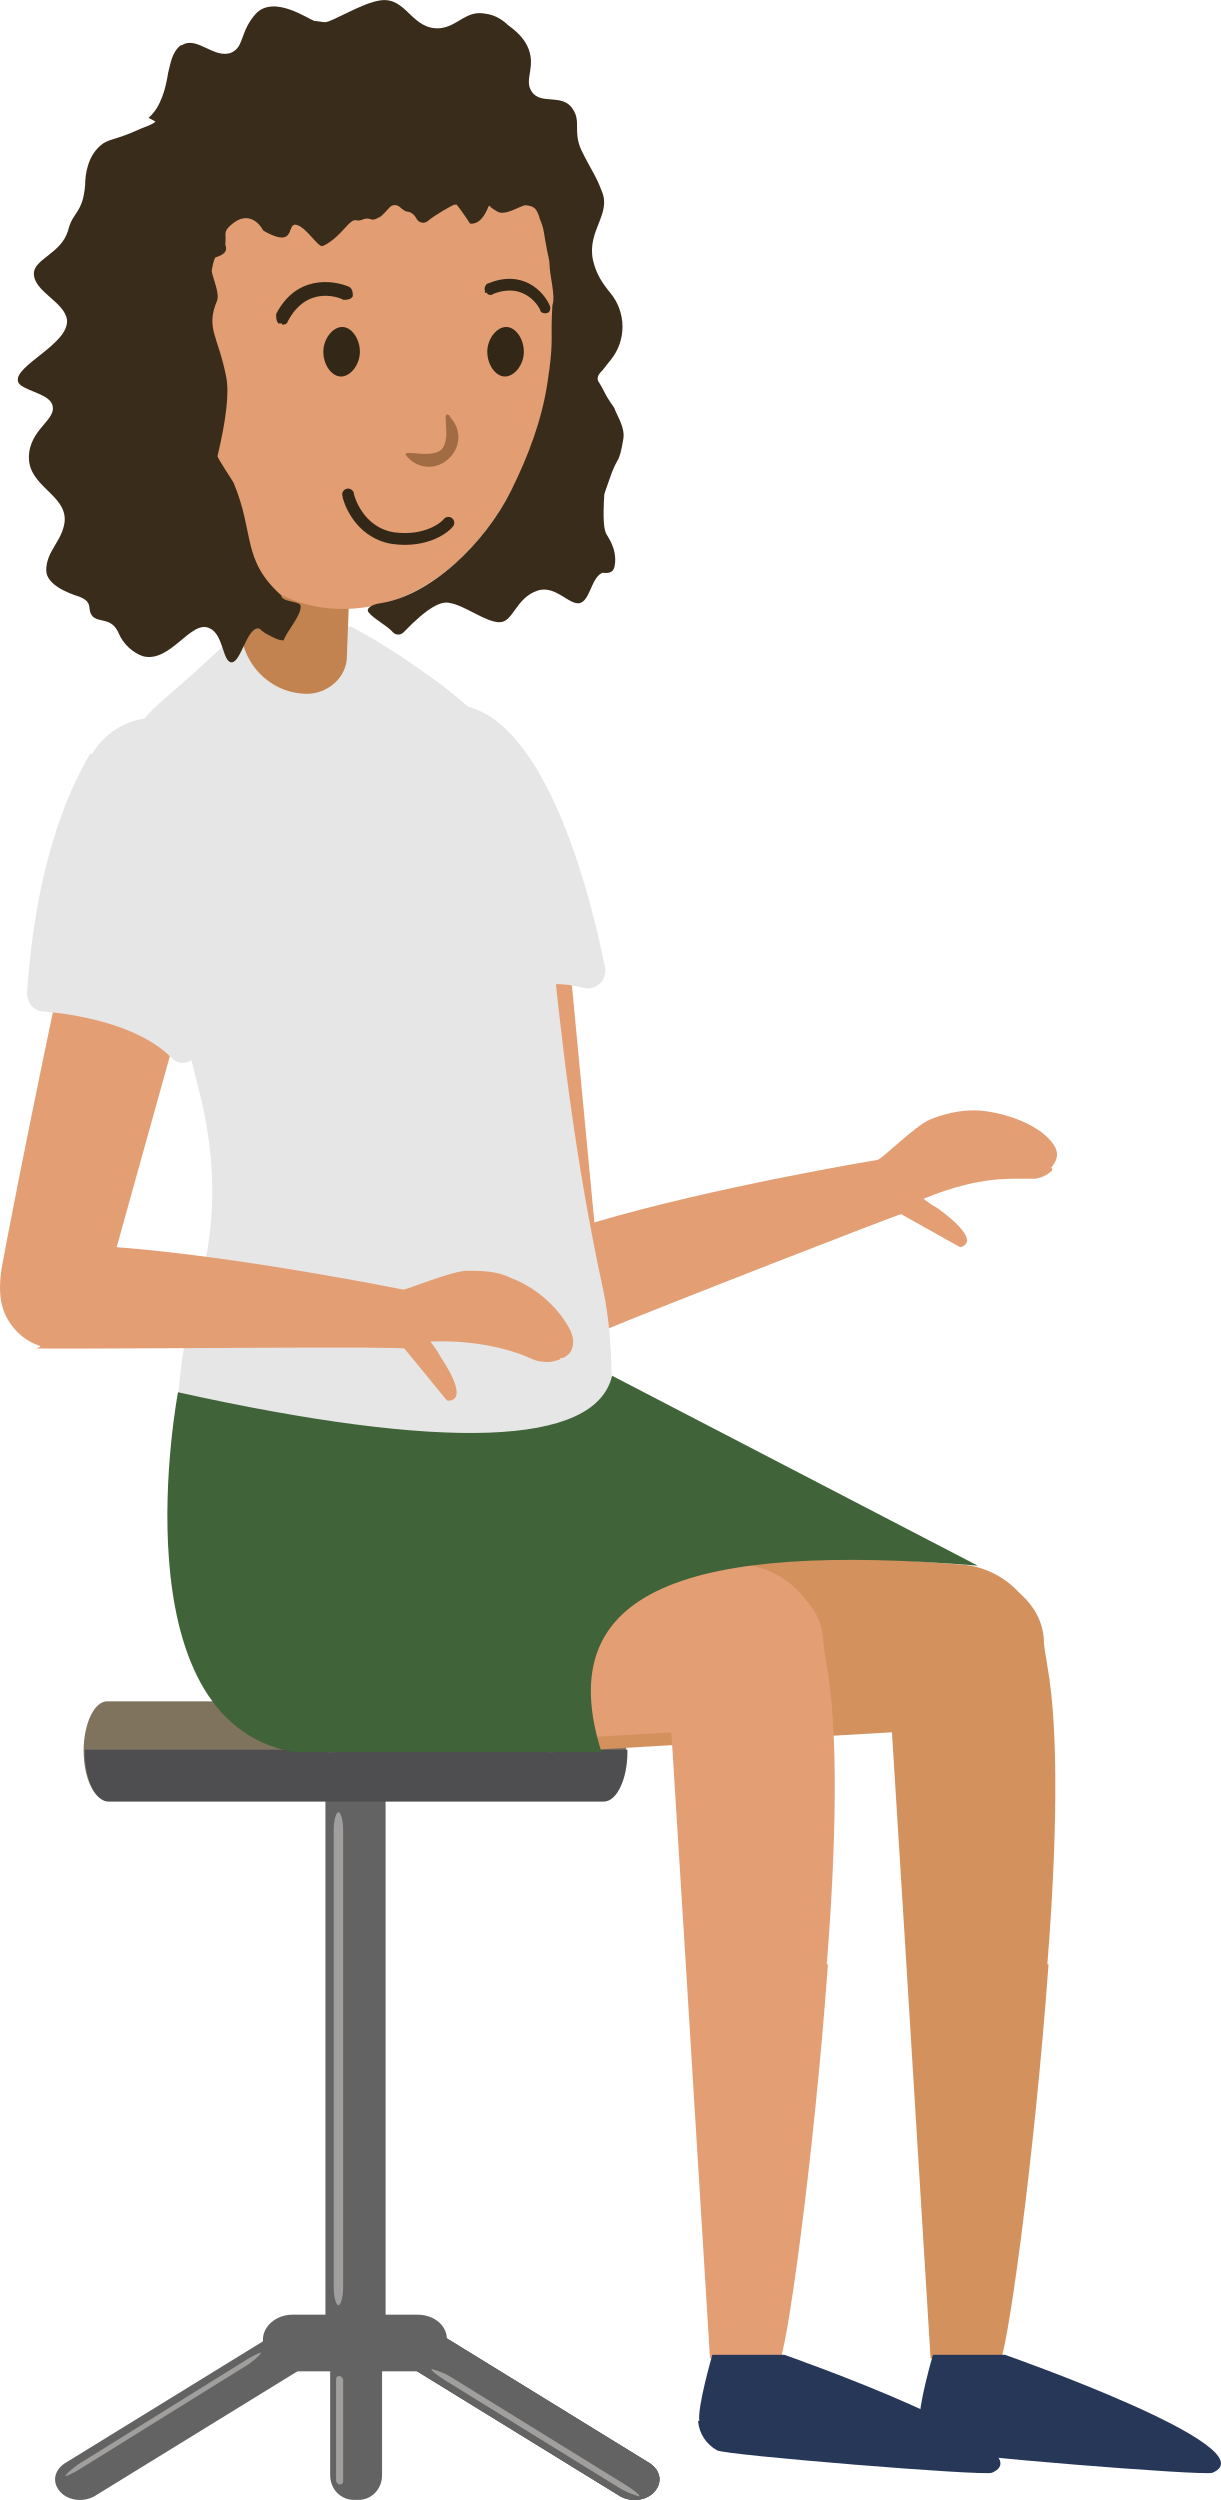
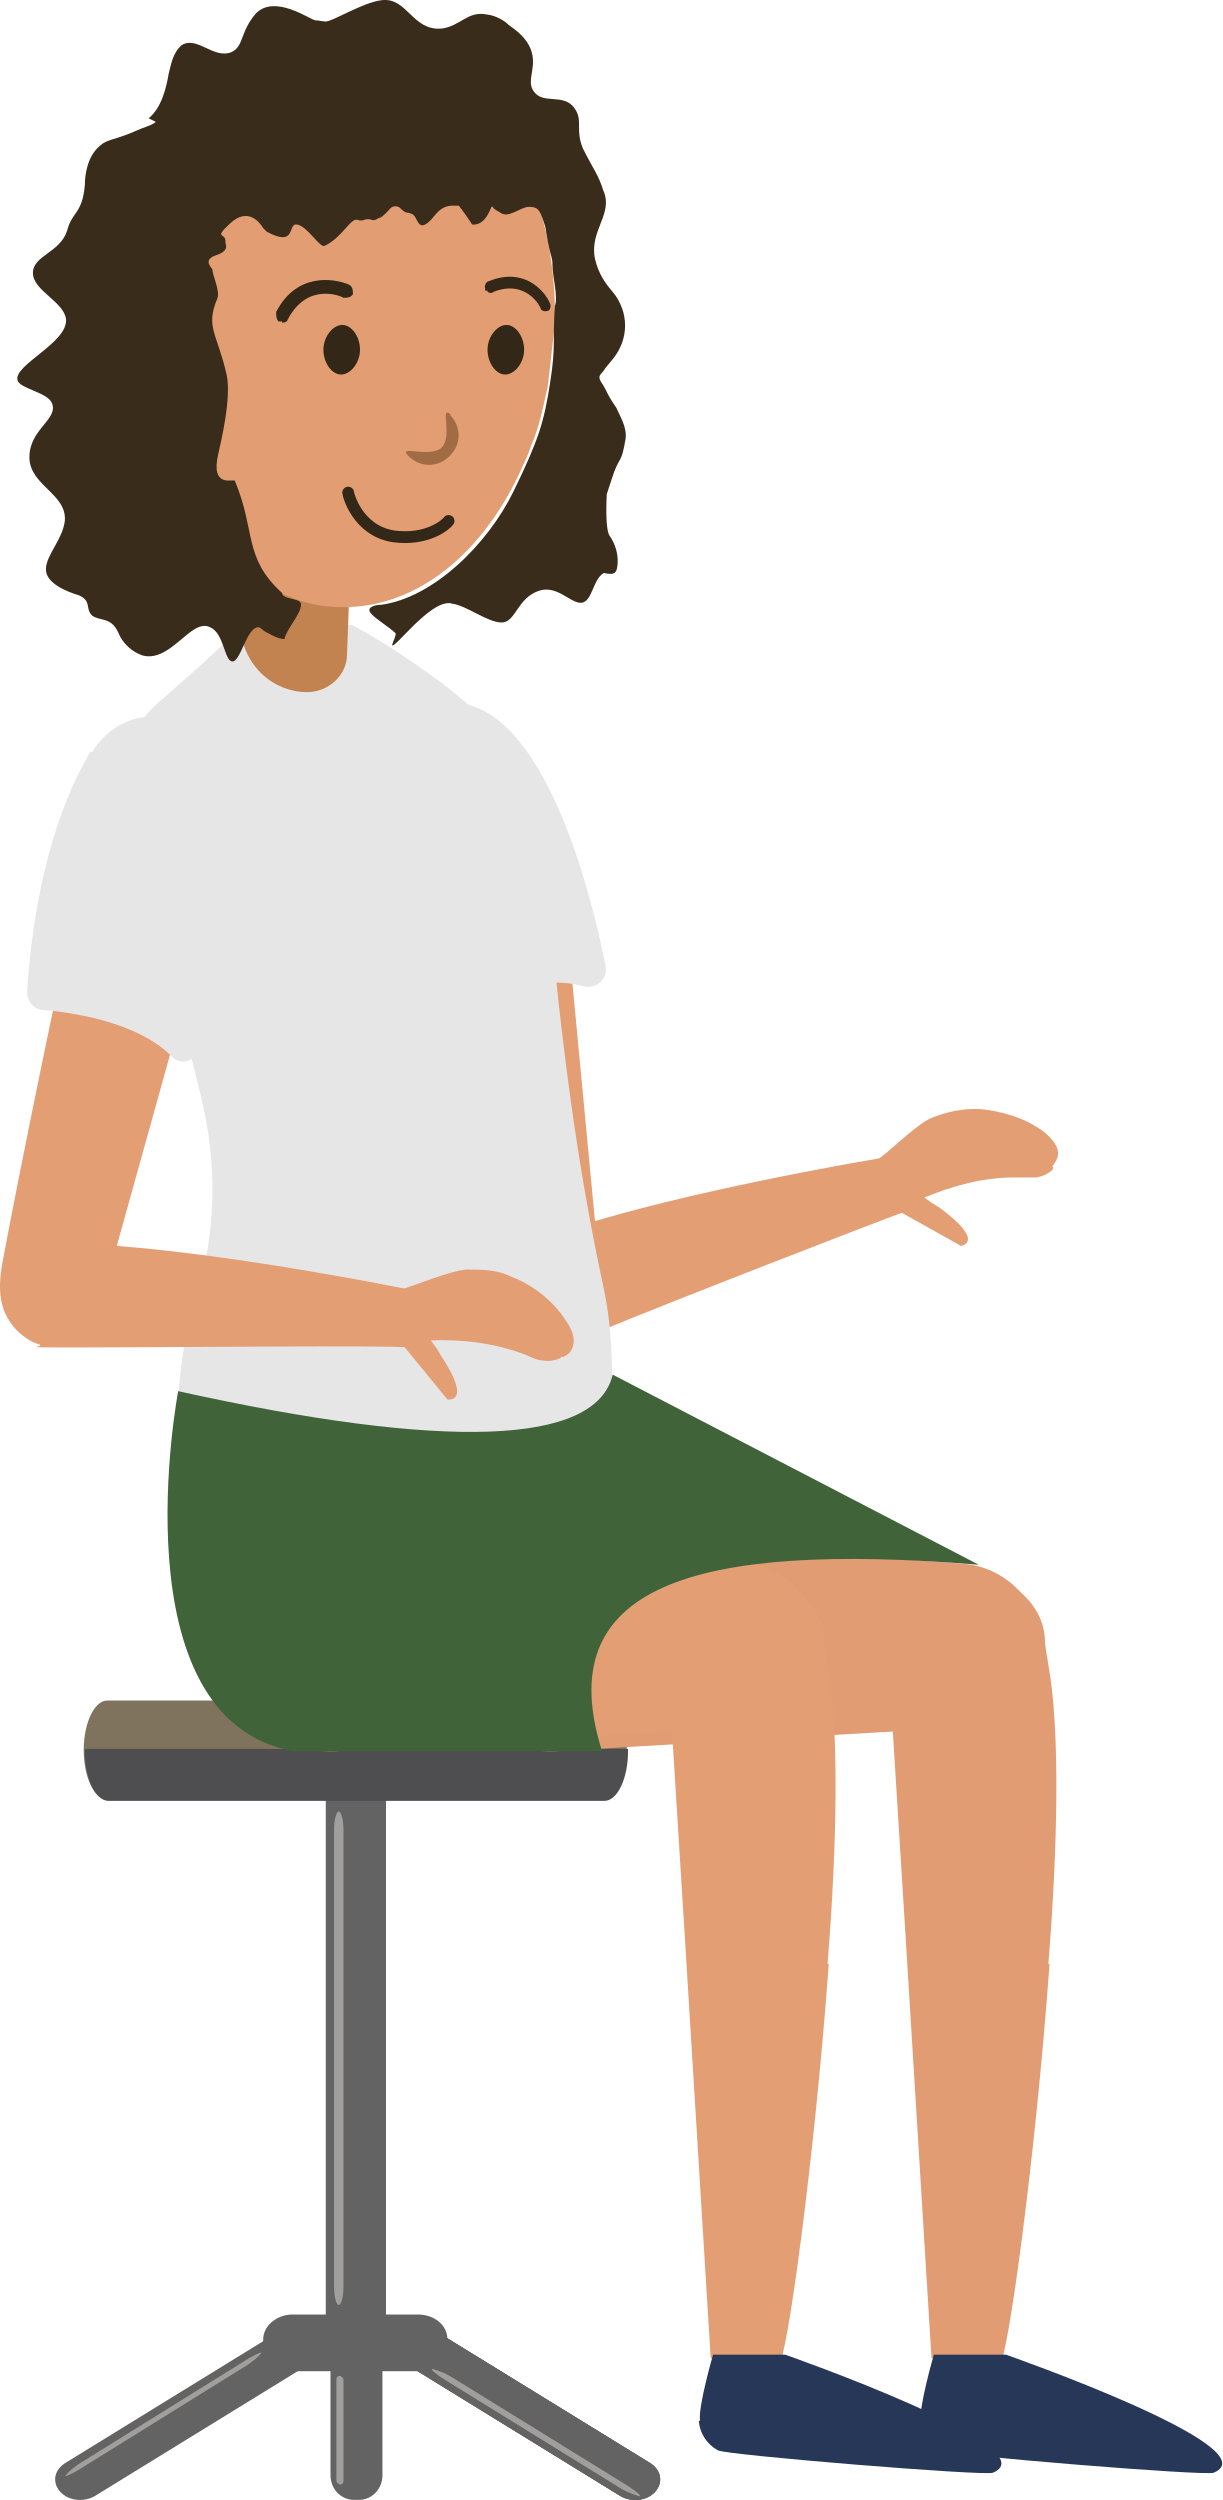
- <svg xmlns="http://www.w3.org/2000/svg" id="Ebene_2" data-name="Ebene 2" viewBox="0 0 103.51 211.94">
+ <svg xmlns="http://www.w3.org/2000/svg" id="Ebene_2" data-name="Ebene 2" viewBox="0 0 103.51 211.73">
  <defs>
    <style>
      .cls-1 {
-         fill: #d3915e;
+         fill: #392c1a;
      }

      .cls-2 {
-         fill: #626362;
+         fill: #a09f9d;
      }

      .cls-3 {
-         fill: #332717;
-       }
- 
-       .cls-4 {
-         fill: #392c1a;
-       }
- 
-       .cls-5 {
-         fill: #e7e6e6;
-       }
- 
-       .cls-6 {
        fill: none;
        stroke: #332717;
        stroke-linecap: round;
        stroke-miterlimit: 10;
      }

+       .cls-4 {
+         fill: #e7e6e6;
+       }
+ 
+       .cls-5 {
+         fill: #e29c73;
+       }
+ 
+       .cls-6 {
+         fill: #e39d73;
+       }
+ 
      .cls-7 {
-         fill: #c38350;
+         fill: #332717;
      }

      .cls-8 {
-         fill: #406339;
+         fill: #603914;
      }

-       .cls-9 {
-         fill: #a09f9d;
-       }
- 
-       .cls-10, .cls-11 {
-         fill: #d9baba;
-       }
- 
-       .cls-10, .cls-12 {
+       .cls-8, .cls-9 {
        isolation: isolate;
        opacity: .5;
      }

+       .cls-10 {
+         fill: #7f735d;
+       }
+ 
+       .cls-9, .cls-11 {
+         fill: #d9baba;
+       }
+ 
+       .cls-12 {
+         fill: #4e4e50;
+       }
+ 
      .cls-13 {
-         fill: #e39d73;
+         fill: #406339;
      }

      .cls-14 {
-         fill: #7f735d;
+         fill: #e49e74;
      }

      .cls-15 {
-         fill: #4e4e50;
+         fill: #273758;
      }

      .cls-16 {
-         fill: #e49e74;
+         fill: #626362;
      }

      .cls-17 {
-         fill: #273758;
-       }
- 
-       .cls-12 {
-         fill: #603914;
+         fill: #c38350;
      }
    </style>
  </defs>
  <g id="Ebene_1-2" data-name="Ebene 1">
    <g id="turkish-girl-right-sitting">
      <g>
        <g>
-           <path class="cls-2" d="M55.49,211.23c-.7.8-2,.9-2.9.4l-18.2-11.2c-.9-.6-1.1-1.6-.4-2.4h0c.7-.8,2-.9,2.9-.4l18.2,11.2c.9.6,1.1,1.6.4,2.4h0Z" />
-           <path class="cls-2" d="M55.49,211.23c-.7.8-2,.9-2.9.4l-18.2-11.2c-.9-.6-1.1-1.6-.4-2.4h0c.7-.8,2-.9,2.9-.4l18.2,11.2c.9.6,1.1,1.6.4,2.4h0Z" />
-           <path class="cls-2" d="M55.49,211.23c-.7.8-2,.9-2.9.4l-18.2-11.2c-.9-.6-1.1-1.6-.4-2.4h0c.7-.8,2-.9,2.9-.4l18.2,11.2c.9.6,1.1,1.6.4,2.4h0Z" />
-           <path class="cls-9" d="M54.19,211.63s-.8-.2-1.5-.6l-14.9-9.2c-.8-.5-1.3-.9-1.2-1h0s.8.2,1.5.6l14.9,9.2c.8.5,1.3.9,1.2,1h0Z" />
-           <path class="cls-2" d="M5.09,211.23c.7.8,2,.9,2.9.4l18.2-11.2c.9-.6,1.1-1.6.4-2.4h0c-.7-.8-2-.9-2.9-.4l-18.2,11.2c-.9.6-1.1,1.6-.4,2.4h0Z" />
-           <path class="cls-9" d="M5.59,209.83c-.2.2.3,0,1-.4l14-8.7c.7-.4,1.4-1,1.5-1.2h0c.2-.2-.3,0-1,.4l-14,8.7c-.7.4-1.4,1-1.5,1.2h0Z" />
-           <path class="cls-2" d="M32.39,209.83c0,1.2-.9,2.1-2,2.1h-.4c-1.1,0-2-.9-2-2.1v-10.1c0-1.2.9-2.1,2-2.1h.4c1.1,0,2,.9,2,2.1v10.1Z" />
-           <path class="cls-2" d="M32.69,197.33c0,1-1.1,1.8-2.5,1.8h-.1c-1.4,0-2.5-.8-2.5-1.8v-47.1c0-1,1.1-1.8,2.5-1.8h.1c1.4,0,2.5.8,2.5,1.8v47.1Z" />
-           <path class="cls-9" d="M29.09,193.93c0,.8-.2,1.5-.4,1.5h0c-.2,0-.4-.7-.4-1.5v-38.8c0-.8.2-1.5.4-1.5h0c.2,0,.4.7.4,1.5v38.8Z" />
-           <path class="cls-2" d="M37.89,198.93c0,1.1-1.1,2.1-2.5,2.1h-10.6c-1.4,0-2.5-.9-2.5-2.1v-.6c0-1.1,1.1-2.1,2.5-2.1h10.6c1.4,0,2.5.9,2.5,2.1v.6Z" />
-           <path class="cls-9" d="M29.09,210.33c0,.2-.1.3-.3.3h0c-.1,0-.3-.2-.3-.3v-8.6c0-.2.1-.3.3-.3h0c.1,0,.3.2.3.3v8.6Z" />
+           <path class="cls-16" d="M55.49,211.02c-.7.8-2,.9-2.9.4l-18.2-11.2c-.9-.6-1.1-1.6-.4-2.4h0c.7-.8,2-.9,2.9-.4l18.2,11.2c.9.6,1.1,1.6.4,2.4h0Z" />
+           <path class="cls-16" d="M55.49,211.02c-.7.8-2,.9-2.9.4l-18.2-11.2c-.9-.6-1.1-1.6-.4-2.4h0c.7-.8,2-.9,2.9-.4l18.2,11.2c.9.6,1.1,1.6.4,2.4h0Z" />
+           <path class="cls-16" d="M55.49,211.02c-.7.8-2,.9-2.9.4l-18.2-11.2c-.9-.6-1.1-1.6-.4-2.4h0c.7-.8,2-.9,2.9-.4l18.2,11.2c.9.6,1.1,1.6.4,2.4h0Z" />
+           <path class="cls-2" d="M54.19,211.42s-.8-.2-1.5-.6l-14.9-9.2c-.8-.5-1.3-.9-1.2-1h0s.8.2,1.5.6l14.9,9.2c.8.5,1.3.9,1.2,1h0Z" />
+           <path class="cls-16" d="M5.09,211.02c.7.8,2,.9,2.9.4l18.2-11.2c.9-.6,1.1-1.6.4-2.4h0c-.7-.8-2-.9-2.9-.4l-18.2,11.2c-.9.6-1.1,1.6-.4,2.4h0Z" />
+           <path class="cls-2" d="M5.59,209.62c-.2.2.3,0,1-.4l14-8.7c.7-.4,1.4-1,1.5-1.2h0c.2-.2-.3,0-1,.4l-14,8.7c-.7.4-1.4,1-1.5,1.2h0Z" />
+           <path class="cls-16" d="M32.39,209.62c0,1.2-.9,2.1-2,2.1h-.4c-1.1,0-2-.9-2-2.1v-10.1c0-1.2.9-2.1,2-2.1h.4c1.1,0,2,.9,2,2.1v10.1Z" />
+           <path class="cls-16" d="M32.69,197.12c0,1-1.1,1.8-2.5,1.8h-.1c-1.4,0-2.5-.8-2.5-1.8v-47.1c0-1,1.1-1.8,2.5-1.8h.1c1.4,0,2.5.8,2.5,1.8v47.1Z" />
+           <path class="cls-2" d="M29.09,193.72c0,.8-.2,1.5-.4,1.5h0c-.2,0-.4-.7-.4-1.5v-38.8c0-.8.2-1.5.4-1.5h0c.2,0,.4.7.4,1.5v38.8Z" />
+           <path class="cls-16" d="M37.89,198.72c0,1.1-1.1,2.1-2.5,2.1h-10.6c-1.4,0-2.5-.9-2.5-2.1v-.6c0-1.1,1.1-2.1,2.5-2.1h10.6c1.4,0,2.5.9,2.5,2.1v.6Z" />
+           <path class="cls-2" d="M29.09,210.12c0,.2-.1.3-.3.3h0c-.1,0-.3-.2-.3-.3v-8.6c0-.2.1-.3.3-.3h0c.1,0,.3.2.3.3v8.6Z" />
        </g>
-         <path class="cls-14" d="M53.09,148.43c0,2.3-.9,4.2-2,4.2H9.09c-1.1,0-2-1.9-2-4.2h0c0-2.3.9-4.2,2-4.2h42c1.1,0,2,1.9,2,4.2h0Z" />
-         <path class="cls-15" d="M7.19,148.33v.2c0,2.3.9,4.2,2,4.2h42c1.1,0,2-1.9,2-4.2v-.2H7.19Z" />
+         <path class="cls-10" d="M53.09,148.22c0,2.3-.9,4.2-2,4.2H9.09c-1.1,0-2-1.9-2-4.2h0c0-2.3.9-4.2,2-4.2h42c1.1,0,2,1.9,2,4.2h0Z" />
+         <path class="cls-12" d="M7.19,148.12v.2c0,2.3.9,4.2,2,4.2h42c1.1,0,2-1.9,2-4.2v-.2s-46,0-46,0Z" />
      </g>
      <g id="turkish-girl-sitting1">
        <g>
-           <path class="cls-16" d="M89.19,99.23c-.4.4-.9.6-1.4.7h-1.9c-2.6,0-5.2.7-7.6,1.7.4.3.8.6,1.2.8,4.1,3,1.9,3.3,1.9,3.3l-5-2.8c-.2,0-20.3,7.8-25.8,10.1-1.1.4-2.2.9-3.3.9s-3-.7-3.9-2c-.7-1-1-2.1-1.3-3.3-1.1-6-5-29-5.6-34.6-.4-3.6-.8-7.5-.3-11.1,0-.5.2-1.1.5-1.6l1.5.3c4.1.9,7.5,3.8,8.8,7.8,0,.3.2.6.2.8s0,.5.1.7l3.1,32.7c10.1-3,24-5.3,24-5.3.3,0,3.1-2.8,4.4-3.4,1.2-.5,2.5-.8,3.8-.8s3.5.5,5,1.4c.7.4,1.5,1,1.9,1.8.3.7,0,1.2-.4,1.7h.1v.2h0Z" />
-           <path class="cls-5" d="M32.59,65.23c-.3,3.6,0,10.1,3.7,19.2.4.9,1.4,1.3,2.3,1,2.4-1,7.2-2.7,10.8-1.7,1.1.3,2.1-.6,1.9-1.7-1.3-6.6-5.3-22-12.8-22.3-3.1,0-5.6,2.4-5.9,5.5Z" />
+           <path class="cls-14" d="M89.19,99.02c-.4.4-.9.6-1.4.7h-1.9c-2.6,0-5.2.7-7.6,1.7.4.3.8.6,1.2.8,4.1,3,1.9,3.3,1.9,3.3l-5-2.8c-.2,0-20.3,7.8-25.8,10.1-1.1.4-2.2.9-3.3.9s-3-.7-3.9-2c-.7-1-1-2.1-1.3-3.3-1.1-6-5-29-5.6-34.6-.4-3.6-.8-7.5-.3-11.1,0-.5.2-1.1.5-1.6l1.5.3c4.1.9,7.5,3.8,8.8,7.8,0,.3.2.6.2.8s0,.5.1.7l3.1,32.7c10.1-3,24-5.3,24-5.3.3,0,3.1-2.8,4.4-3.4,1.2-.5,2.5-.8,3.8-.8s3.5.5,5,1.4c.7.4,1.5,1,1.9,1.8.3.7,0,1.2-.4,1.7h.1v.2h0Z" />
+           <path class="cls-4" d="M32.59,65.02c-.3,3.6,0,10.1,3.7,19.2.4.9,1.4,1.3,2.3,1,2.4-1,7.2-2.7,10.8-1.7,1.1.3,2.1-.6,1.9-1.7-1.3-6.6-5.3-22-12.8-22.3-3.1,0-5.6,2.4-5.9,5.5Z" />
        </g>
-         <path class="cls-5" d="M51.59,126.23c-5.6,2.4-11.8,3.6-18,3.6s-8.8-.6-13-1.9l-5.6-1.6s-.6-9.5,1.6-16.3c1.8-5.6,1.8-11.4.4-17.1l-6.3-25.3c-.7-2.9.3-5.8,2.7-7.9l3.3-2.9h0l4-3.7h9.1s2.5,1.3,5.5,3.4c.7.5,1.4,1,2.1,1.5,3.9,3,8,7.1,8.4,11.1l.7,7.9c1,10.8,2.3,21.5,4.6,32.1.8,3.7,1,8.1.5,17h0v.1h0Z" />
-         <path class="cls-16" d="M47.49,115.23c-.5.2-1,.3-1.5.2-.6,0-1.2-.4-1.8-.6-2.5-.9-5.1-1.2-7.7-1.1.3.4.6.8.8,1.2,2.8,4.2.6,3.8.6,3.8l-3.6-4.4c-.2-.2-21.8,0-27.7,0s-2.3,0-3.4-.3c-1.4-.5-2.6-1.8-3-3.3-.3-1.1-.2-2.4,0-3.5,1.1-6,5.7-28.9,7.2-34.3,1-3.5,1.9-7.3,3.7-10.4.3-.5.6-1,1-1.3l1.3.9c3.5,2.3,5.7,6.2,5.4,10.4v.9c0,.2,0,.5-.1.7l-8.8,31.6c10.5.8,24.3,3.6,24.3,3.6.3,0,3.9-1.5,5.3-1.6,1.3,0,2.6,0,3.8.6,1.6.6,3.1,1.7,4.2,3.1.5.7,1.1,1.5,1.1,2.3s-.4,1.2-.9,1.4h-.2v.1Z" />
-         <path class="cls-5" d="M7.69,63.83c-2,3.3-4.7,9.7-5.4,20.4,0,.7.5,1.4,1.2,1.5,2.5.2,8.2,1,11.1,4,.7.7,1.9.4,2.2-.6,1.8-6.7,5.4-23.5-1.2-27.5-2.7-1.6-6.1-.5-7.8,2.3h-.1v-.1h0Z" />
+         <path class="cls-4" d="M51.59,126.02c-5.6,2.4-11.8,3.6-18,3.6s-8.8-.6-13-1.9l-5.6-1.6s-.6-9.5,1.6-16.3c1.8-5.6,1.8-11.4.4-17.1l-6.3-25.3c-.7-2.9.3-5.8,2.7-7.9l3.3-2.9h0l4-3.7h9.1s2.5,1.3,5.5,3.4c.7.5,1.4,1,2.1,1.5,3.9,3,8,7.1,8.4,11.1l.7,7.9c1,10.8,2.3,21.5,4.6,32.1.8,3.7,1,8.1.5,17h0q0,.07,0,0v.1Z" />
+         <path class="cls-14" d="M47.49,115.02c-.5.2-1,.3-1.5.2-.6,0-1.2-.4-1.8-.6-2.5-.9-5.1-1.2-7.7-1.1.3.4.6.8.8,1.2,2.8,4.2.6,3.8.6,3.8l-3.6-4.4c-.2-.2-21.8,0-27.7,0s-2.3,0-3.4-.3c-1.4-.5-2.6-1.8-3-3.3-.3-1.1-.2-2.4,0-3.5,1.1-6,5.7-28.9,7.2-34.3,1-3.5,1.9-7.3,3.7-10.4.3-.5.6-1,1-1.3l1.3.9c3.5,2.3,5.7,6.2,5.4,10.4v.9c0,.2,0,.5-.1.7l-8.8,31.6c10.5.8,24.3,3.6,24.3,3.6.3,0,3.9-1.5,5.3-1.6,1.3,0,2.6,0,3.8.6,1.6.6,3.1,1.7,4.2,3.1.5.7,1.1,1.5,1.1,2.3s-.4,1.2-.9,1.4h-.2v.1Z" />
+         <path class="cls-4" d="M7.69,63.62c-2,3.3-4.7,9.7-5.4,20.4,0,.7.5,1.4,1.2,1.5,2.5.2,8.2,1,11.1,4,.7.7,1.9.4,2.2-.6,1.8-6.7,5.4-23.5-1.2-27.5-2.7-1.6-6.1-.5-7.8,2.3h0q0-.07,0,0l-.1-.1Z" />
        <g>
-           <path class="cls-7" d="M25.91,58.82h0c-3.2-.1-5.6-2.8-5.5-5.9l.4-11.1,9.1.3-.5,13.5c0,1.8-1.6,3.2-3.4,3.2h-.1Z" />
-           <path class="cls-13" d="M46.41,32.92c-.4,1.8-.7,3.4-1.4,5-.2.6-.4,1.1-.7,1.7-3.2,7.3-8.9,12.1-15.4,12-3.1,0-6-1.3-8.5-3.4-.6-.4-1.1-.9-1.6-1.5-4.2-4.6-6.9-11.7-6.6-19.8.4-13.4,8.3-24,17.9-23.8,1.4,0,2.8.3,4.1.8,7.5,2.8,13.1,12.4,12.8,23.8" />
+           <path class="cls-5" d="M88.89,166.32c-1.2,16.6-3.6,33.8-4.2,33.8l-5.8-.4-2.1-34.2-1.6-25.7v-1.2c0-.4,0-.7.2-1,.7-2.7,3.6-4.6,6.9-4.4,3.3.2,6,2.6,6.2,5.5,0,.8.2,1.5.3,2.3,1,5.5.8,15.3,0,25.3h.1Z" />
+           <path class="cls-15" d="M77.89,205.12c.1,1,.7,1.9,1.6,2.4.6.4,22.7,2.2,23.3,1.9,5-2.1-17.6-10-17.6-10h-6.1s-1.3,4.5-1.1,5.6h-.1v.1Z" />
+           <path class="cls-5" d="M88.29,139.62h0c0-3.8-3.1-7-6.9-7.2l-35.3-2.6c-5.1.2-9,4.5-8.8,9.6h0c.3,5.1,4.6,9.1,9.7,8.9l34.2-2c4,0,7.2-2.7,7.1-6.6h0v-.1Z" />
+         </g>
+         <g>
+           <path class="cls-14" d="M70.19,166.32c-1.2,16.6-3.6,33.8-4.2,33.8l-5.8-.4-2.1-34.2-1.6-25.7v-1.2c0-.4,0-.7.2-1,.7-2.7,3.6-4.6,6.9-4.4,3.3.2,6,2.6,6.2,5.5,0,.8.2,1.5.3,2.3,1,5.5.8,15.3,0,25.3h.1Z" />
+           <path class="cls-15" d="M59.19,205.12c.1,1,.7,1.9,1.6,2.4.6.4,22.7,2.2,23.3,1.9,5-2.1-17.6-10-17.6-10h-6.1s-1.3,4.5-1.1,5.6h-.1v.1Z" />
+           <path class="cls-14" d="M69.69,139.62h0c0-3.8-3.1-7-6.9-7.2l-35.3-2.6c-5.1.2-9,4.5-8.8,9.6h0c.3,5.1,4.6,9.1,9.7,8.9l34.2-2c4,0,7.2-2.7,7.1-6.6h0v-.1Z" />
+         </g>
+         <path class="cls-13" d="M15.09,117.82s-5.3,27.8,9.8,30.5h26.1c-4.4-13.9,7.5-17.8,31.9-15.8l-31-16.1c-1.4,6-14.2,6.4-36.8,1.4h0Z" />
+         <g>
+           <path class="cls-17" d="M25.89,58.62h0c-3.2-.1-5.6-2.8-5.5-5.9l.4-11.1,9.1.3-.5,13.5c0,1.8-1.6,3.2-3.4,3.2h-.1Z" />
+           <path class="cls-6" d="M46.39,32.72c-.4,1.8-.7,3.4-1.4,5-.2.6-.4,1.1-.7,1.7-3.2,7.3-8.9,12.1-15.4,12-3.1,0-6-1.3-8.5-3.4-.6-.4-1.1-.9-1.6-1.5-4.2-4.6-6.9-11.7-6.6-19.8.4-13.4,8.3-24,17.9-23.8,1.4,0,2.8.3,4.1.8,7.5,2.8,13.1,12.4,12.8,23.8" />
          <g>
-             <path class="cls-3" d="M23.91,27.52c.2,0,.4,0,.5-.3,1.7-3.2,4.6-1.9,4.7-1.8.3,0,.6,0,.8-.3,0-.3,0-.6-.3-.8-1.4-.6-4.5-1-6.2,2.3,0,.3,0,.6.2.8h.3v.1Z" />
-             <path class="cls-3" d="M41.31,24.92s.3.2.5,0c2.8-1.1,4,1.3,4,1.4,0,.2.4.3.6.2.2,0,.3-.4.2-.6-.5-1.2-2.3-3.1-5.2-1.9-.2,0-.4.4-.3.6v.2h.2v.1Z" />
-             <path class="cls-3" d="M27.41,29.82c0,1.1.7,2.1,1.5,2.1s1.6-1,1.6-2.1-.7-2.1-1.5-2.1-1.6,1-1.6,2.1Z" />
-             <path class="cls-3" d="M41.31,29.82c0,1.1.7,2.1,1.5,2.1s1.6-1,1.6-2.1-.7-2.1-1.5-2.1-1.6,1-1.6,2.1Z" />
-             <path class="cls-6" d="M29.51,41.92c0,.2.8,3.2,3.8,3.7,2.9.4,4.5-1,4.7-1.3" />
-             <path class="cls-12" d="M38.11,35.32c1,1,1,2.5,0,3.5s-2.5,1-3.5,0,1.8.2,2.8-.7c1-1-.2-3.7.8-2.8h-.1,0Z" />
+             <path class="cls-7" d="M23.89,27.32c.2,0,.4,0,.5-.3,1.7-3.2,4.6-1.9,4.7-1.8.3,0,.6,0,.8-.3,0-.3,0-.6-.3-.8-1.4-.6-4.5-1-6.2,2.3,0,.3,0,.6.2.8h.3v.1Z" />
+             <path class="cls-7" d="M41.29,24.72s.3.2.5,0c2.8-1.1,4,1.3,4,1.4,0,.2.4.3.6.2.2,0,.3-.4.2-.6-.5-1.2-2.3-3.1-5.2-1.9-.2,0-.4.4-.3.6v.2h.2v.1Z" />
+             <path class="cls-7" d="M27.39,29.62c0,1.1.7,2.1,1.5,2.1s1.6-1,1.6-2.1-.7-2.1-1.5-2.1-1.6,1-1.6,2.1Z" />
+             <path class="cls-7" d="M41.29,29.62c0,1.1.7,2.1,1.5,2.1s1.6-1,1.6-2.1-.7-2.1-1.5-2.1-1.6,1-1.6,2.1Z" />
+             <path class="cls-3" d="M29.49,41.72c0,.2.8,3.2,3.8,3.7,2.9.4,4.5-1,4.7-1.3" />
+             <path class="cls-8" d="M38.09,35.12c1,1,1,2.5,0,3.5s-2.5,1-3.5,0,1.8.2,2.8-.7c1-1-.2-3.7.8-2.8h-.1Z" />
          </g>
          <g>
-             <path class="cls-11" d="M16.41,27.02c1,3,.3,5.9-1.6,6.5s-4.2-1.3-5.2-4.4-.3-5.9,1.6-6.5c1.8-.6,4.2,1.3,5.2,4.4Z" />
-             <path class="cls-10" d="M16.41,27.02c1,3,.3,5.9-1.6,6.5s-4.2-1.3-5.2-4.4-.3-5.9,1.6-6.5c1.8-.6,4.2,1.3,5.2,4.4Z" />
+             <path class="cls-11" d="M16.39,26.82c1,3,.3,5.9-1.6,6.5s-4.2-1.3-5.2-4.4-.3-5.9,1.6-6.5c1.8-.6,4.2,1.3,5.2,4.4Z" />
+             <path class="cls-9" d="M16.39,26.82c1,3,.3,5.9-1.6,6.5s-4.2-1.3-5.2-4.4-.3-5.9,1.6-6.5c1.8-.6,4.2,1.3,5.2,4.4Z" />
          </g>
-           <path class="cls-4" d="M22.31,19.53c-.27-.53-1.29-1.78-2.76-.43-.65.59-.35.67-.45,1.6,0,.19.42.74-.83,1.12-.11.03-.34,1.07-.32,1.18.08.53.69,1.89.45,2.49-.98,2.36.08,2.94.77,6.43.29,1.41-.02,3.74-.73,6.75-.03.13,1.32,2.15,1.37,2.27,1.8,4.33.66,6.49,4.03,9.53,0,.62,1.75.45,1.65.96,0,.82-1.15,2.04-1.45,2.86-.49,0-.98-.31-1.37-.51-.59-.31-.59-.51-.78-.51-.98,0-1.47,2.88-2.25,2.88s-.68-2.36-1.86-2.88c-1.56-.82-3.33,2.98-5.67,2.36-.88-.31-1.66-1.03-2.05-1.95-.59-1.34-1.6-.88-2.18-1.4-.59-.62.13-1.17-1.14-1.69-.98-.31-2.82-1.02-2.82-2.25,0-1.64,1.37-2.47,1.56-4.12.2-2.26-3.03-2.96-3.03-5.43s2.53-3.23,1.95-4.56c-.39-.92-2.68-1.16-2.87-1.88-.39-1.34,4.34-3.18,4.15-5.23-.2-1.54-2.81-2.38-2.81-3.93,0-1.23,2.32-1.69,2.9-3.64.39-1.64,1.26-1.44,1.45-3.9,0-.82.2-2.36,1.27-3.29.68-.62,1.17-.41,3.42-1.44.78-.31,1.08-.41,1.27-.62h0l-.59-.31c1.08-.92,1.47-2.57,1.66-3.8.2-.72.29-1.75,1.08-2.36h.1c1.27-.82,2.74,1.23,4.21.62,1.08-.51.68-1.75,2.05-3.29,1.56-1.64,4.5.51,4.99.62h0c.29,0,.59.1.88.1.59,0,3.13-1.64,4.69-1.85,2.25-.31,2.64,2.57,5.09,2.36,1.56-.21,2.15-1.54,3.81-1.23.88.1,1.56.62,1.86.92.39.31,1.17.82,1.66,1.75.88,1.75-.29,2.88.39,3.91.78,1.23,2.64.1,3.52,1.54.68,1.03,0,1.85.68,3.39.78,1.64,1.25,2.16,1.74,3.5.88,1.95-1.23,3.36-.74,5.83.27,1.27.88,2.1,1.49,2.84,1.35,1.65,1.37,4.02.02,5.68-.19.24-.42.51-.68.86-.09.11-.64.54-.33,1.01.57.89.4.9,1.31,2.18.26.74.91,1.62.78,2.6-.39,2.38-.47,1.31-1.21,3.54-.02.07-.41,1.14-.41,1.21-.12,1.92-.07,3.07.24,3.46l.15.26c.42.7.64,1.53.49,2.33-.1.52-.4.78-1.58.48-.78-.2,1.6.04.94.03-1.3-.03-1.33,2.26-2.23,2.62s-2.1-1.55-3.67-1.03c-1.86.62-2.05,2.68-3.22,2.68s-2.94-1.42-4.21-1.63c-.71-.19-1.82.3-3.91,2.47-.26.27-.68.28-.93,0-.46-.54-1.66-1.15-2.06-1.69-.27-.37.43-.67.89-.74,4.36-.63,8.95-5.06,11.21-9.59,1.48-2.97,2.61-6.02,3.08-9.18.57-3.84.22-3.4.41-6.52.29-.72-.24-2.57-.24-3.4,0-.51-.11-.54-.37-2.11-.19-1.12-.12-.9-.45-1.81-.1-.21.1.31,0,0-.29-.92-.47-1.06-1.19-1.15-.36-.04-1.73.95-2.41.54-1.27-.72-.13-.48-.91-.48-.39,0-.47-.73-.76-.83.87.49,1.3.33,1.11.53-.2.1-.55,1.91-1.76,1.8,0,0,0,0,0,0-.02-.03-1.59-2.5-2.06-2.46-.29-.21-.56-.71.74-.08-.48-.68,1.52-.6,1.18-.28-.59-.41.21,1.3-1.17,1.21-.14,0-1.71.9-2.26,1.38-.31.27-.78.17-.97-.19-.13-.25-.34-.51-.71-.59-.28,0-.51-.24-.73-.42-.24-.2-.6-.19-.82.03-.29.29-.59.7-.95.92.7-.66-.16.31-.65.11-.59-.21-.74.19-1.23.09-.59-.21-1.28,1.45-2.84,2.17-.39.21-1.37-1.58-2.25-1.79-.88-.21.02,2.01-2.6.61" />
+           <path class="cls-1" d="M22.29,19.32c-.3-.5-1.3-1.8-2.8-.4s-.3.7-.4,1.6c0,.2.4.7-.8,1.1s-.3,1.1-.3,1.2c0,.5.7,1.9.4,2.5-1,2.4,0,2.9.8,6.4.3,1.4,0,3.7-.7,6.7s1.3,2.1,1.4,2.3c1.8,4.3.7,6.5,4,9.5,0,.6,1.7.4,1.6,1,0,.8-1.2,2-1.4,2.9-.5,0-1-.3-1.4-.5-.6-.3-.6-.5-.8-.5-1,0-1.5,2.9-2.2,2.9s-.7-2.4-1.9-2.9c-1.6-.8-3.3,3-5.7,2.4-.9-.3-1.7-1-2.1-2-.6-1.3-1.6-.9-2.2-1.4-.6-.6,0-1.2-1.1-1.7-1-.3-2.8-1-2.8-2.2s1.4-2.5,1.6-4.1c.2-2.3-3-3-3-5.4s2.5-3.2,1.9-4.6c-.4-.9-2.7-1.2-2.9-1.9-.4-1.3,4.3-3.2,4.1-5.2-.2-1.5-2.8-2.4-2.8-3.9s2.3-1.7,2.9-3.6c.4-1.6,1.3-1.4,1.5-3.9,0-.8.2-2.4,1.3-3.3.7-.6,1.2-.4,3.4-1.4.8-.3,1.1-.4,1.3-.6h0l-.6-.3c1.1-.9,1.5-2.6,1.7-3.8.2-.7.3-1.7,1.1-2.4h0c1.3-.8,2.7,1.2,4.2.6,1.1-.5.7-1.7,2.1-3.3,1.6-1.6,4.5.5,5,.6h0c.3,0,.6.1.9.1.6,0,3.1-1.6,4.7-1.8,2.2-.3,2.6,2.6,5.1,2.4,1.6-.2,2.2-1.5,3.8-1.2.9.1,1.6.6,1.9.9.4.3,1.2.8,1.7,1.7.9,1.7-.3,2.9.4,3.9.8,1.2,2.6.1,3.5,1.5.7,1,0,1.8.7,3.4.8,1.6,1.3,2.2,1.7,3.5.9,2-1.2,3.4-.7,5.8.3,1.3.9,2.1,1.5,2.8,1.4,1.7,1.4,4,0,5.7s-.4.5-.7.9-.6.5-.3,1c.6.9.4.9,1.3,2.2.3.7.9,1.6.8,2.6-.4,2.4-.5,1.3-1.2,3.5s-.4,1.1-.4,1.2c-.1,1.9,0,3.1.2,3.5l.2.3c.4.7.6,1.5.5,2.3s-.4.8-1.6.5,1.6,0,.9,0c-1.3,0-1.3,2.3-2.2,2.6s-2.1-1.5-3.7-1c-1.9.6-2,2.7-3.2,2.7s-2.9-1.4-4.2-1.6c-.7-.2-1.8.3-3.9,2.5s-.7.3-.9,0c-.5-.5-1.7-1.2-2.1-1.7s.4-.7.9-.7c4.4-.6,9-5.1,11.2-9.6s2.6-6,3.1-9.2.2-3.4.4-6.5c.3-.7-.2-2.6-.2-3.4s-.1-.5-.4-2.1-.1-.9-.4-1.8c0-.2,0,.3,0,0-.3-.9-.5-1.1-1.2-1.1s-1.7,1-2.4.5c-1.3-.7-.1-.5-.9-.5s-.5-.7-.8-.8c.9.5,1.3.3,1.1.5-.2.1-.5,1.9-1.8,1.8s0,0,0,0c0,0-1.6-2.5-2.1-2.5-.3-.2-.6-.7.7,0-.5-.7,1.5-.6,1.2-.3-.6-.4.2,1.3-1.2,1.2s-1.7.9-2.3,1.4-.8.2-1-.2-.3-.5-.7-.6c-.3,0-.5-.2-.7-.4s-.6-.2-.8,0-.6.7-1,.9c.7-.7-.2.3-.6.1-.6-.2-.7.2-1.2,0-.6-.2-1.3,1.5-2.8,2.2-.4.2-1.4-1.6-2.3-1.8-.9-.2,0,2-2.6.6" />
        </g>
-         <g>
-           <path class="cls-1" d="M88.89,166.53c-1.2,16.6-3.6,33.8-4.2,33.8l-5.8-.4-2.1-34.2-1.6-25.7v-1.2c0-.4,0-.7.2-1,.7-2.7,3.6-4.6,6.9-4.4,3.3.2,6,2.6,6.2,5.5,0,.8.2,1.5.3,2.3,1,5.5.8,15.3,0,25.3h.1Z" />
-           <path class="cls-17" d="M77.89,205.33c.1,1,.7,1.9,1.6,2.4.6.4,22.7,2.2,23.3,1.9,5-2.1-17.6-10-17.6-10h-6.1s-1.3,4.5-1.1,5.6h-.1v.1Z" />
-           <path class="cls-1" d="M88.29,139.83h0c0-3.8-3.1-7-6.9-7.2l-35.3-2.6c-5.1.2-9,4.5-8.8,9.6h0c.3,5.1,4.6,9.1,9.7,8.9l34.2-2c4,0,7.2-2.7,7.1-6.6h0v-.1h0Z" />
-         </g>
-         <g>
-           <path class="cls-16" d="M70.19,166.53c-1.2,16.6-3.6,33.8-4.2,33.8l-5.8-.4-2.1-34.2-1.6-25.7v-1.2c0-.4,0-.7.2-1,.7-2.7,3.6-4.6,6.9-4.4,3.3.2,6,2.6,6.2,5.5,0,.8.2,1.5.3,2.3,1,5.5.8,15.3,0,25.3h.1Z" />
-           <path class="cls-17" d="M59.19,205.33c.1,1,.7,1.9,1.6,2.4.6.4,22.7,2.2,23.3,1.9,5-2.1-17.6-10-17.6-10h-6.1s-1.3,4.5-1.1,5.6h-.1v.1Z" />
-           <path class="cls-16" d="M69.69,139.83h0c0-3.8-3.1-7-6.9-7.2l-35.3-2.6c-5.1.2-9,4.5-8.8,9.6h0c.3,5.1,4.6,9.1,9.7,8.9l34.2-2c4,0,7.2-2.7,7.1-6.6h0v-.1h0Z" />
-         </g>
-         <path class="cls-8" d="M15.09,118.03s-5.3,27.8,9.8,30.5h26.1c-4.4-13.9,7.5-17.8,31.9-15.8l-31-16.1c-1.4,6-14.2,6.4-36.8,1.4h0Z" />
      </g>
    </g>
  </g>
</svg>
